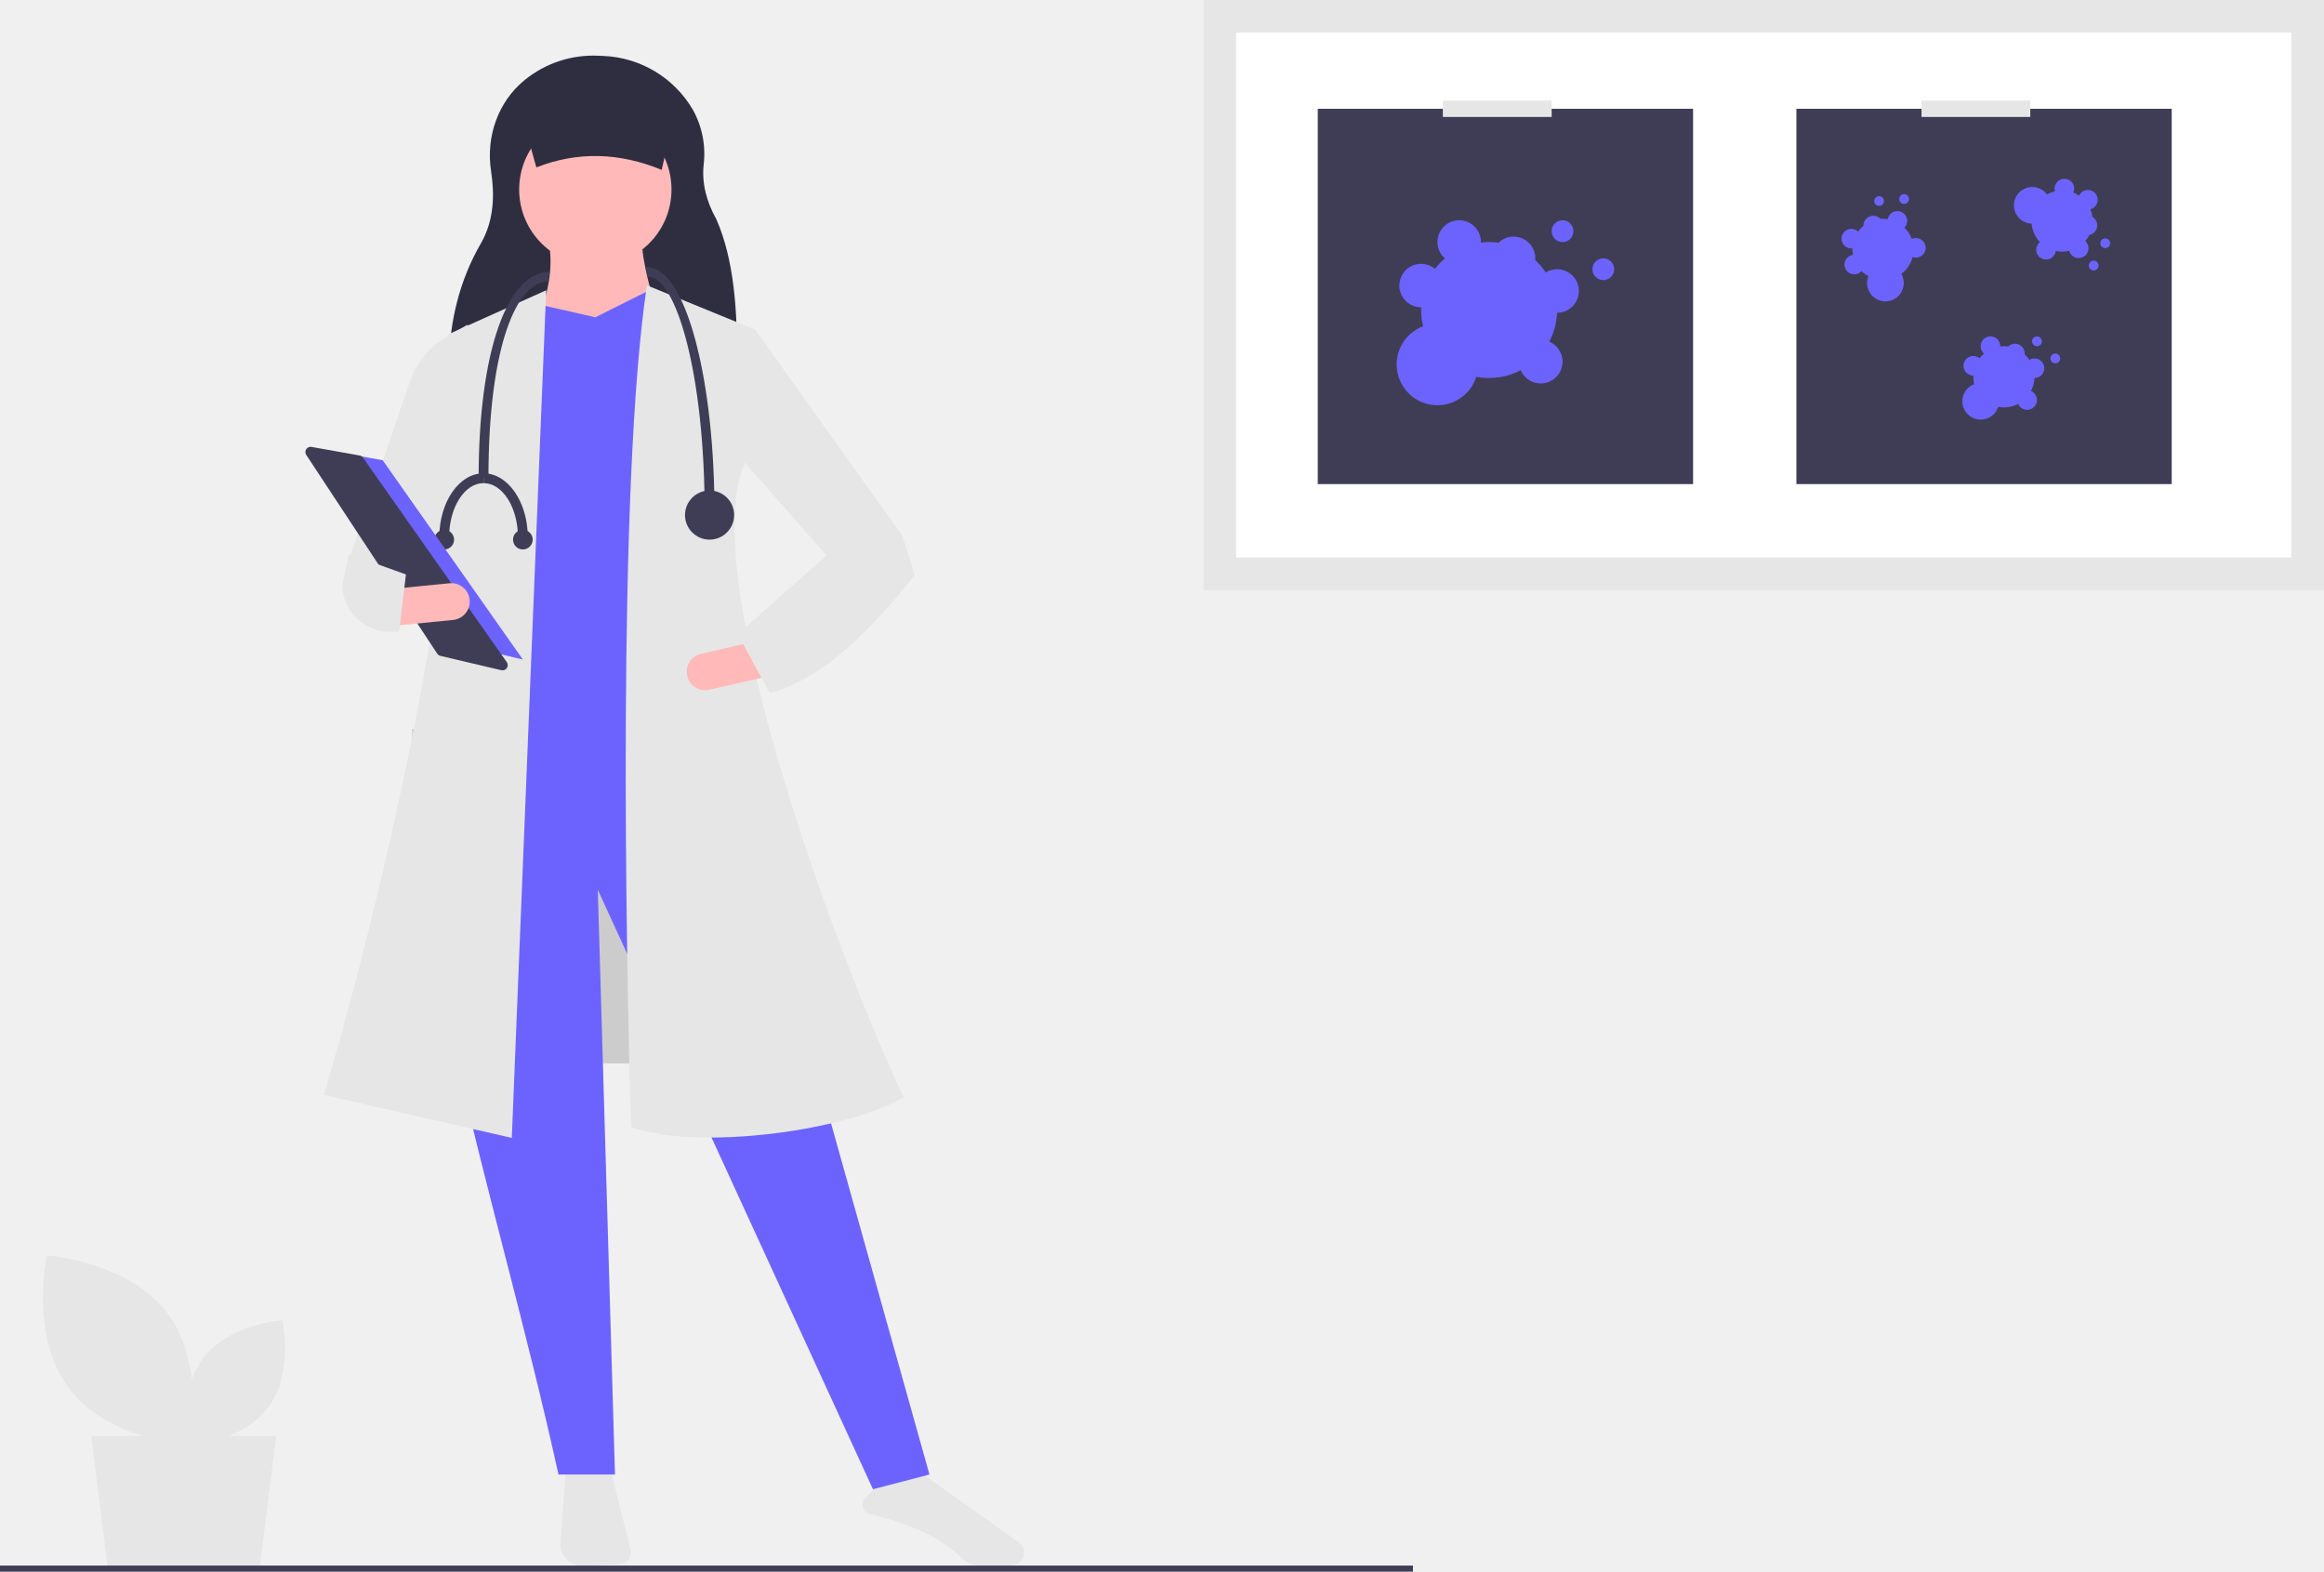
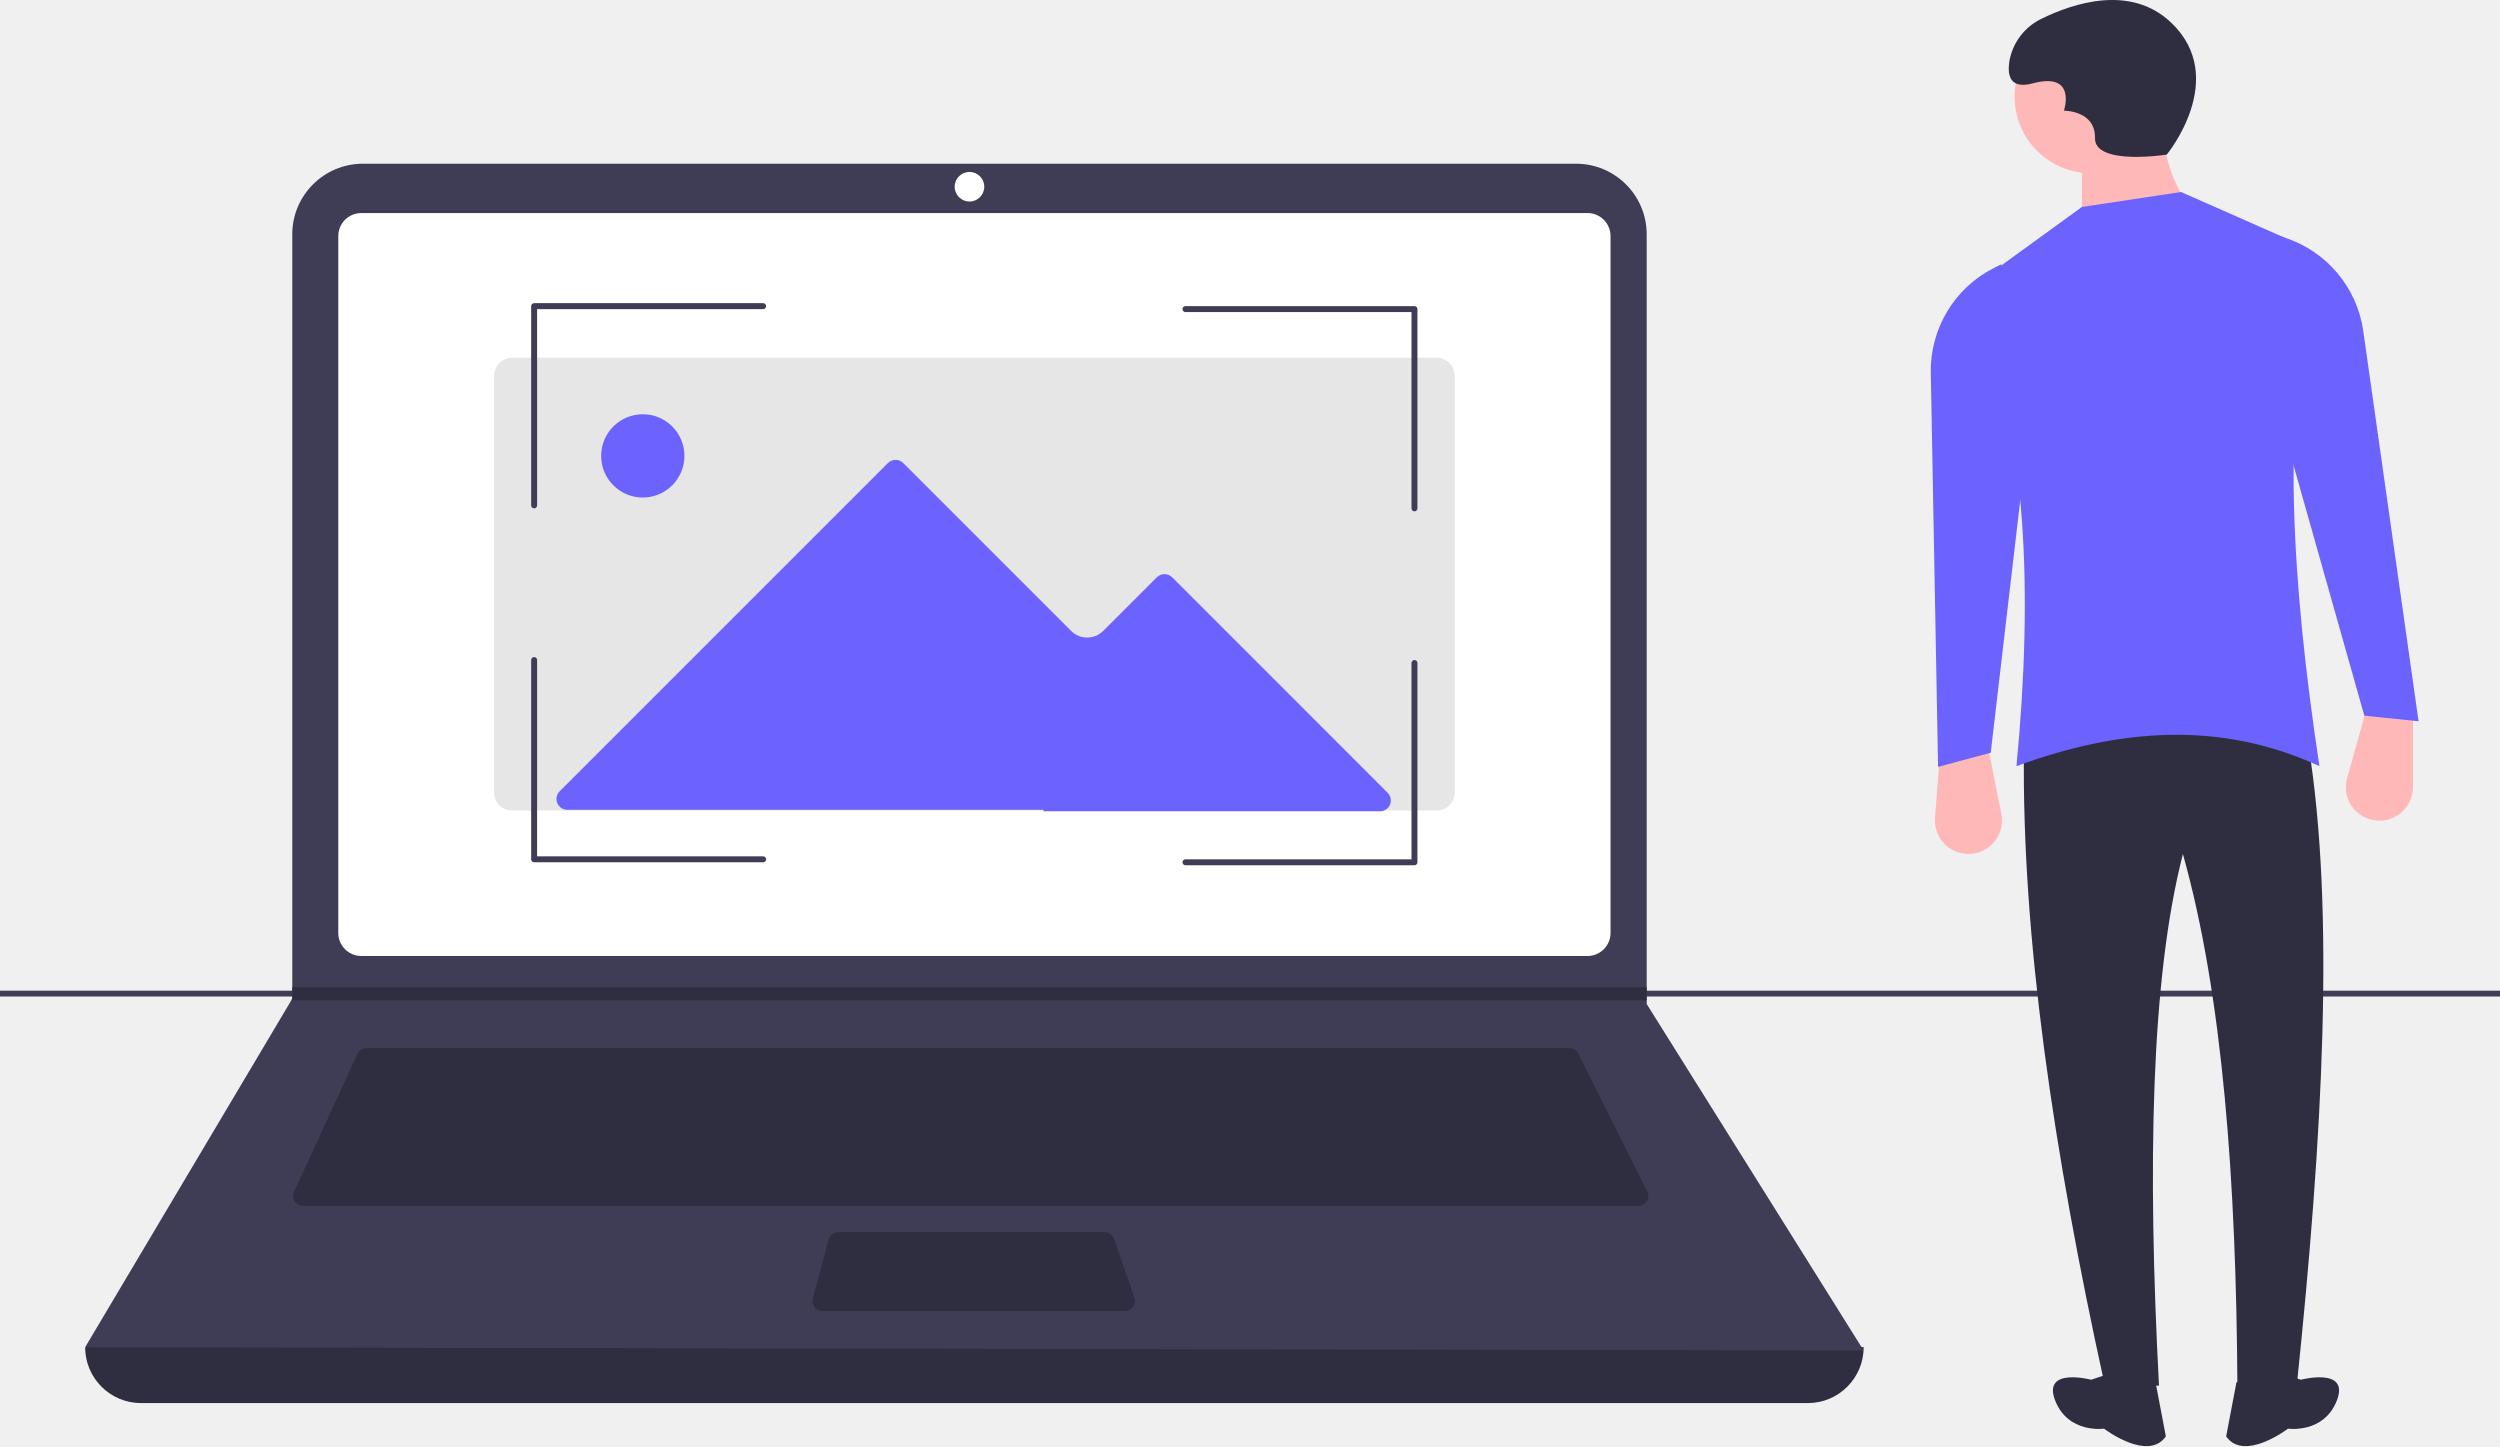
- <svg xmlns="http://www.w3.org/2000/svg" id="fc98b6f9-21a0-4a6d-bd35-cd8a18cd4eab" data-name="Layer 1" width="854.557" height="577.897" viewBox="0 0 854.557 577.897">
-   <rect x="151.557" y="268" width="110" height="123" fill="#ccc" />
-   <polygon points="95.557 576 39.557 576 33.557 528 101.557 528 95.557 576" fill="#e6e6e6" />
-   <path d="M380.729,702.284,378.839,728.119a8.224,8.224,0,0,0,8.7,8.809l13.27-.804a4.195,4.195,0,0,0,3.815-5.204L397.258,701.457Z" transform="translate(-172.7217 -161.0514)" fill="#e6e6e6" />
-   <path d="M491.724,717.561c15.618,3.653,26.774,8.846,34.103,15.874a15.035,15.035,0,0,0,9.624,4.125c4.597.242,8.355-.273,11.179-1.535h0a4.43,4.43,0,0,0,2.625-3.651,4.508,4.508,0,0,0-1.888-4.167l-37.04-26.355-15.733,6.294-3.67,3.67a3.634,3.634,0,0,0,.8,5.743Z" transform="translate(-172.7217 -161.0514)" fill="#e6e6e6" />
-   <path d="M443.662,295.746l-105.873-.98c.266-15.421,3.854-30.563,11.697-44.114,5.151-8.899,5.039-18.585,3.798-26.744-1.916-12.592,2.539-25.475,12.437-33.491a39.916,39.916,0,0,1,26.843-8.881l2.056.086a40.008,40.008,0,0,1,32.871,19.77,33.327,33.327,0,0,1,3.961,20.301c-.671,6.601.935,13.27,4.691,20.002C442.621,256.476,444.025,275.392,443.662,295.746Z" transform="translate(-172.7217 -161.0514)" fill="#2f2e41" />
-   <path d="M514.497,703.228l-20.779,5.421-101.184-220.436,6.324,215.015H378.079c-22.203-101.159-62.291-217.907-44.268-254.766l107.508-6.324Z" transform="translate(-172.7217 -161.0514)" fill="#6c63ff" />
-   <circle cx="218.909" cy="69.685" r="28.006" fill="#ffb9b9" />
-   <path d="M416.023,282.232l-46.075-2.71c4.515-10.364,6.319-20.344,4.517-29.813H408.796C408.718,256.979,412.336,269.556,416.023,282.232Z" transform="translate(-172.7217 -161.0514)" fill="#ffb9b9" />
-   <polygon points="272.211 289.217 171.028 296.445 181.417 117.115 199.034 112.146 218.909 116.663 238.784 106.725 251.432 111.243 272.211 289.217" fill="#6c63ff" />
-   <path d="M360.914,579.458l-69.112-15.81c20.551-68.148,57.573-224.051,45.623-279.61l36.137-16.262Z" transform="translate(-172.7217 -161.0514)" fill="#e6e6e6" />
-   <path d="M327.488,382.512l-26.199-16.262,22.343-65.439a30.871,30.871,0,0,1,13.494-16.028l7.527-4.358-4.517,65.95Z" transform="translate(-172.7217 -161.0514)" fill="#e6e6e6" />
-   <path d="M505.011,564.552c-21.813,12.62-76.339,19.655-100.28,10.841-1.762-61.573-5.217-235.739,5.872-309.423l39.751,16.262-3.614,48.785C427.736,372.75,482.919,518.105,505.011,564.552Z" transform="translate(-172.7217 -161.0514)" fill="#e6e6e6" />
-   <polygon points="329.127 213.33 304.734 205.199 272.211 168.158 277.632 121.18 331.837 197.068 329.127 213.33" fill="#e6e6e6" />
-   <path d="M425.403,409.545a6.785,6.785,0,0,0,8.105,5.112l20.706-4.689-2.993-13.217-20.706,4.688a6.777,6.777,0,0,0-5.112,8.105Z" transform="translate(-172.7217 -161.0514)" fill="#ffb9b9" />
-   <path d="M416.023,223.509c-15.556-6.396-30.919-6.859-46.075-.903l-6.324-22.586h57.819Z" transform="translate(-172.7217 -161.0514)" fill="#2f2e41" />
-   <path d="M444.029,394.256l11.745,21.682c19.754-5.51,36.874-22.879,53.302-43.364l-4.517-14.455-28.006,7.227Z" transform="translate(-172.7217 -161.0514)" fill="#e6e6e6" />
-   <path d="M435.447,349.537h-3.614c0-51.111-10.523-86.729-20.779-86.729l-.903-3.614c9.197,0,15.06,14.824,18.36,27.26C432.984,303.314,435.447,325.717,435.447,349.537Z" transform="translate(-172.7217 -161.0514)" fill="#3f3d56" />
-   <path d="M352.332,336.889H348.718c0-46.809,10.596-75.888,26.199-75.888l-.903,3.614C363.221,264.615,352.332,286.963,352.332,336.889Z" transform="translate(-172.7217 -161.0514)" fill="#3f3d56" />
-   <circle cx="260.918" cy="189.389" r="9.034" fill="#3f3d56" />
-   <path d="M337.877,358.571h-3.614c0-12.952,7.295-23.489,16.262-23.489v3.614C343.551,338.696,337.877,347.612,337.877,358.571Z" transform="translate(-172.7217 -161.0514)" fill="#3f3d56" />
-   <path d="M366.787,358.571h-3.614c0-10.959-5.674-19.875-12.648-19.875V335.082C359.492,335.082,366.787,345.619,366.787,358.571Z" transform="translate(-172.7217 -161.0514)" fill="#3f3d56" />
-   <circle cx="192.258" cy="198.423" r="3.614" fill="#3f3d56" />
-   <circle cx="163.348" cy="198.423" r="3.614" fill="#3f3d56" />
-   <polygon points="118.177 165.193 140.724 169.219 192.258 242.495 164.88 236.053 118.177 165.193" fill="#6c63ff" />
-   <path d="M286.9,325.347a1.918,1.918,0,0,0-1.573,2.971l48.171,73.088a1.911,1.911,0,0,0,1.16.81l22.413,5.273a1.914,1.914,0,0,0,2.004-2.965L306.186,329.323a1.903,1.903,0,0,0-1.229-.783l-17.695-3.16A2.076,2.076,0,0,0,286.9,325.347Z" transform="translate(-172.7217 -161.0514)" fill="#3f3d56" />
-   <path d="M316.949,377.604l1.339,13.485,21.126-2.097a6.776,6.776,0,0,0-1.338-13.485Z" transform="translate(-172.7217 -161.0514)" fill="#ffb9b9" />
-   <path d="M298.578,376.042a17.427,17.427,0,0,0,17.406,17.311h3.474l2.529-21.076-20.94-7.538Z" transform="translate(-172.7217 -161.0514)" fill="#e6e6e6" />
-   <rect x="442.557" width="412" height="217" fill="#e6e6e6" />
-   <path d="M627.278,366.051h388v-193h-388Z" transform="translate(-172.7217 -161.0514)" fill="#fff" />
-   <rect x="484.557" y="40" width="138" height="138" fill="#3f3d56" />
-   <circle cx="589.557" cy="99" r="4" fill="#6c63ff" />
-   <circle cx="574.557" cy="85" r="4" fill="#6c63ff" />
-   <path d="M745.278,260.051a7.95,7.95,0,0,0-4.168,1.181,25.124,25.124,0,0,0-3.865-4.536c.017-.213.033-.427.033-.645a7.994,7.994,0,0,0-13.547-5.757,24.507,24.507,0,0,0-6.463-.056c.001-.063.009-.124.009-.187a8,8,0,1,0-13.259,6.018,25.14,25.14,0,0,0-3.624,3.834,7.999,7.999,0,1,0-5.116,14.148l.025-.001c-.013.333-.025.665-.025,1.001a25.045,25.045,0,0,0,.724,5.973,14.994,14.994,0,1,0,19.569,18.578,24.971,24.971,0,0,0,16.342-2.424,8.001,8.001,0,1,0,10.492-10.492,24.857,24.857,0,0,0,2.848-10.636l.025.001a8,8,0,0,0,0-16Z" transform="translate(-172.7217 -161.0514)" fill="#6c63ff" />
-   <rect x="530.557" y="37" width="40" height="6" fill="#e6e6e6" />
-   <rect x="660.557" y="40" width="138" height="138" fill="#3f3d56" />
-   <circle cx="755.757" cy="131.8" r="1.8" fill="#6c63ff" />
-   <circle cx="749.007" cy="125.5" r="1.8" fill="#6c63ff" />
-   <path d="M920.828,292.851a3.577,3.577,0,0,0-1.876.531,11.306,11.306,0,0,0-1.739-2.041c.008-.096.015-.192.015-.29a3.597,3.597,0,0,0-6.096-2.591,11.028,11.028,0,0,0-2.908-.025c.001-.028.004-.056.004-.084a3.6,3.6,0,1,0-5.967,2.708,11.313,11.313,0,0,0-1.631,1.725,3.6,3.6,0,1,0-2.302,6.367l.011-.001c-.006.15-.011.299-.011.451a11.271,11.271,0,0,0,.326,2.688,6.747,6.747,0,1,0,8.806,8.36,11.237,11.237,0,0,0,7.354-1.091,3.6,3.6,0,1,0,4.721-4.721,11.186,11.186,0,0,0,1.282-4.786l.011.001a3.6,3.6,0,0,0,0-7.2Z" transform="translate(-172.7217 -161.0514)" fill="#6c63ff" />
-   <circle cx="769.878" cy="97.642" r="1.8" fill="#6c63ff" />
-   <circle cx="774.113" cy="89.437" r="1.8" fill="#6c63ff" />
-   <path d="M940.526,251.33a3.578,3.578,0,0,0-1.02-1.661,11.306,11.306,0,0,0,1.493-2.227c.095-.019.189-.038.283-.065a3.597,3.597,0,0,0,.841-6.57,11.028,11.028,0,0,0-.764-2.806c.027-.007.055-.011.082-.019a3.6,3.6,0,1,0-4.224-5.009,11.313,11.313,0,0,0-2.103-1.102,3.6,3.6,0,1,0-6.752-.49l.004.011c-.146.035-.291.07-.437.111a11.27,11.27,0,0,0-2.499,1.042,6.747,6.747,0,1,0-5.66,10.743,11.237,11.237,0,0,0,3.044,6.783,3.6,3.6,0,1,0,5.824,3.265,11.186,11.186,0,0,0,4.954-.064l.003.011a3.6,3.6,0,1,0,6.93-1.952Z" transform="translate(-172.7217 -161.0514)" fill="#6c63ff" />
-   <circle cx="700.162" cy="73.181" r="1.8" fill="#6c63ff" />
-   <circle cx="690.958" cy="73.919" r="1.8" fill="#6c63ff" />
-   <path d="M867.726,239.883a3.578,3.578,0,0,0-.872,1.743,11.306,11.306,0,0,0-2.68-.092c-.066-.07-.132-.14-.205-.207a3.597,3.597,0,0,0-6.023,2.755,11.028,11.028,0,0,0-1.98,2.131c-.02-.02-.038-.041-.059-.06a3.6,3.6,0,1,0-2.023,6.232,11.314,11.314,0,0,0,.174,2.368,3.6,3.6,0,1,0,3.15,5.993l.007-.009c.107.105.213.21.325.312a11.27,11.27,0,0,0,2.205,1.572,6.747,6.747,0,1,0,12.111-.867,11.237,11.237,0,0,0,4.153-6.167,3.6,3.6,0,1,0-.304-6.67,11.186,11.186,0,0,0-2.671-4.173l.008-.008a3.6,3.6,0,1,0-5.317-4.854Z" transform="translate(-172.7217 -161.0514)" fill="#6c63ff" />
-   <rect x="706.557" y="37" width="40" height="6" fill="#e6e6e6" />
-   <path d="M197.898,671.294c14.42,19.311,44.352,21.344,44.352,21.344s6.554-29.277-7.866-48.588-44.352-21.344-44.352-21.344S183.478,651.983,197.898,671.294Z" transform="translate(-172.7217 -161.0514)" fill="#e6e6e6" />
-   <path d="M271.355,678.554c-9.515,12.743-29.267,14.084-29.267,14.084s-4.324-19.319,5.191-32.062,29.267-14.084,29.267-14.084S280.87,665.811,271.355,678.554Z" transform="translate(-172.7217 -161.0514)" fill="#e6e6e6" />
-   <rect y="575.657" width="519.557" height="2.241" fill="#3f3d56" />
+ <svg xmlns="http://www.w3.org/2000/svg" id="a76d04cf-4eac-47e3-b05a-1f8f938c71e5" data-name="Layer 1" width="856" height="495.158" viewBox="0 0 856 495.158">
+   <rect y="339.21" width="856" height="2" fill="#3f3d56" />
+   <path d="M790.983,682.841H220.291a19.136,19.136,0,0,1-19.136-19.136v0q310.313-36.064,608.963,0v0A19.136,19.136,0,0,1,790.983,682.841Z" transform="translate(-172 -202.4212)" fill="#2f2e41" />
+   <path d="M810.118,664.831,201.155,663.705l70.577-118.753.338-.563v-261.719a24.188,24.188,0,0,1,24.19-24.19h415.378a24.188,24.188,0,0,1,24.19,24.19v263.52Z" transform="translate(-172 -202.4212)" fill="#3f3d56" />
+   <path d="M295.708,275.365a7.888,7.888,0,0,0-7.879,7.879V521.876a7.889,7.889,0,0,0,7.879,7.879h419.858a7.889,7.889,0,0,0,7.879-7.879V283.244a7.889,7.889,0,0,0-7.879-7.879Z" transform="translate(-172 -202.4212)" fill="#fff" />
+   <path d="M297.467,561.273a3.386,3.386,0,0,0-3.068,1.965l-21.747,47.276a3.377,3.377,0,0,0,3.067,4.788H733.045a3.376,3.376,0,0,0,3.02-4.887L712.426,563.14a3.36,3.36,0,0,0-3.02-1.867Z" transform="translate(-172 -202.4212)" fill="#2f2e41" />
+   <circle cx="331.948" cy="63.938" r="5.065" fill="#fff" />
+   <path d="M458.997,624.308a3.382,3.382,0,0,0-3.26,2.499l-5.455,20.261a3.377,3.377,0,0,0,3.26,4.255H557.283a3.376,3.376,0,0,0,3.19-4.482L553.46,626.58a3.379,3.379,0,0,0-3.191-2.272Z" transform="translate(-172 -202.4212)" fill="#2f2e41" />
+   <polygon points="563.827 338.028 563.827 342.53 99.732 342.53 100.081 341.968 100.081 338.028 563.827 338.028" fill="#2f2e41" />
+   <path d="M347.286,324.912a6.206,6.206,0,0,0-6.11,6.285V473.668a6.206,6.206,0,0,0,6.11,6.285H663.987a6.206,6.206,0,0,0,6.11-6.285V331.198a6.206,6.206,0,0,0-6.11-6.285Z" transform="translate(-172 -202.4212)" fill="#e6e6e6" />
+   <path d="M529.224,480.208h115.286a3.711,3.711,0,0,0,2.624-6.335l-73.785-73.785a3.715,3.715,0,0,0-5.248,0l-18.348,18.348a7.783,7.783,0,0,1-11.008,0l-57.47-57.47a3.716,3.716,0,0,0-5.249,0l-112.397,112.397a3.711,3.711,0,0,0,2.624,6.335H529.372Z" transform="translate(-172 -202.4212)" fill="#6c63ff" />
+   <circle cx="220.093" cy="156.096" r="14.257" fill="#6c63ff" />
+   <path d="M354.887,376.486a1.018,1.018,0,0,1-1.018-1.018V307.239a1.018,1.018,0,0,1,1.018-1.018h78.412a1.018,1.018,0,1,1,0,2.037H355.905v67.21A1.018,1.018,0,0,1,354.887,376.486Z" transform="translate(-172 -202.4212)" fill="#3f3d56" />
+   <path d="M656.313,377.504a1.018,1.018,0,0,1-1.018-1.018v-67.21H577.902a1.018,1.018,0,1,1,0-2.037h78.412a1.018,1.018,0,0,1,1.018,1.018v68.228A1.018,1.018,0,0,1,656.313,377.504Z" transform="translate(-172 -202.4212)" fill="#3f3d56" />
+   <path d="M433.298,497.668H354.887a1.018,1.018,0,0,1-1.018-1.018V428.421a1.018,1.018,0,1,1,2.037,0v67.21h77.393a1.018,1.018,0,1,1,0,2.037Z" transform="translate(-172 -202.4212)" fill="#3f3d56" />
+   <path d="M656.313,498.686H577.902a1.018,1.018,0,1,1,0-2.037H655.295v-67.21a1.018,1.018,0,0,1,2.037,0V497.668A1.018,1.018,0,0,1,656.313,498.686Z" transform="translate(-172 -202.4212)" fill="#3f3d56" />
+   <path d="M985.593,483.379h0a11.488,11.488,0,0,0,12.604-11.434V447.467l-16.01-1.921-6.539,23.295A11.488,11.488,0,0,0,985.593,483.379Z" transform="translate(-172 -202.4212)" fill="#ffb8b8" />
+   <path d="M847.125,494.762h0a11.488,11.488,0,0,0,10.137-13.668l-4.765-24.011-16.077,1.232-1.88,24.123A11.488,11.488,0,0,0,847.125,494.762Z" transform="translate(-172 -202.4212)" fill="#ffb8b8" />
+   <path d="M892.533,676.084l18.709.8c-4.002-75.62-2.755-139.587,8.187-182.029,13.617,48.456,18.3,112.044,18.66,182.954l20.404-1.725c8.721-83.969,13.144-161.603,3.842-219.011-29.185-16.956-61.502-17.007-97.338,1.921C864.193,523.305,875.222,597.161,892.533,676.084Z" transform="translate(-172 -202.4212)" fill="#2f2e41" />
+   <path d="M895.949,672.193l-7.939,2.646s-16.759-4.41-12.349,7.056,16.759,9.703,16.759,9.703,14.995,11.467,21.169,2.646l-3.528-18.523Z" transform="translate(-172 -202.4212)" fill="#2f2e41" />
+   <path d="M951.874,672.193l7.939,2.646s16.759-4.41,12.349,7.056-16.759,9.703-16.759,9.703-14.995,11.467-21.169,2.646l3.528-18.523Z" transform="translate(-172 -202.4212)" fill="#2f2e41" />
+   <circle cx="716.05" cy="33.078" r="26.256" fill="#ffb8b8" />
+   <path d="M884.848,288.011l39.704-10.887c-10.046-12.316-13.688-26.242-11.527-41.625H884.848Z" transform="translate(-172 -202.4212)" fill="#ffb8b8" />
+   <path d="M862.435,464.757c35.476-13.08,70.223-15.515,103.742,0-9.689-63.726-12.759-121.228-2.395-161.22a16.857,16.857,0,0,0-9.465-19.69L918.789,268.159,884.848,273.282l-28.651,20.795A16.805,16.805,0,0,0,850.44,313.876C865.537,351.906,868.305,403.559,862.435,464.757Z" transform="translate(-172 -202.4212)" fill="#6c63ff" />
+   <path d="M981.546,447.467l18.571,1.921-18.934-133.618a39.429,39.429,0,0,0-27.122-32.053l-2.613-.829,3.842,71.723Z" transform="translate(-172 -202.4212)" fill="#6c63ff" />
+   <path d="M853.625,460.16,835.594,465l-2.485-134.93a39.429,39.429,0,0,1,21.699-35.947l2.449-1.232,7.575,71.425Z" transform="translate(-172 -202.4212)" fill="#6c63ff" />
+   <path d="M913.9,255.353s21.527-26.097,1.511-45.177c-13.886-13.236-33.58-6.639-44.341-1.357a19.865,19.865,0,0,0-11.093,14.795c-.717,4.94.466,9.373,8.066,7.345,15.199-4.056,10.642,9.371,10.642,9.371s10.809-.171,10.642,9.371S913.9,255.353,913.9,255.353Z" transform="translate(-172 -202.4212)" fill="#2f2e41" />
</svg>
